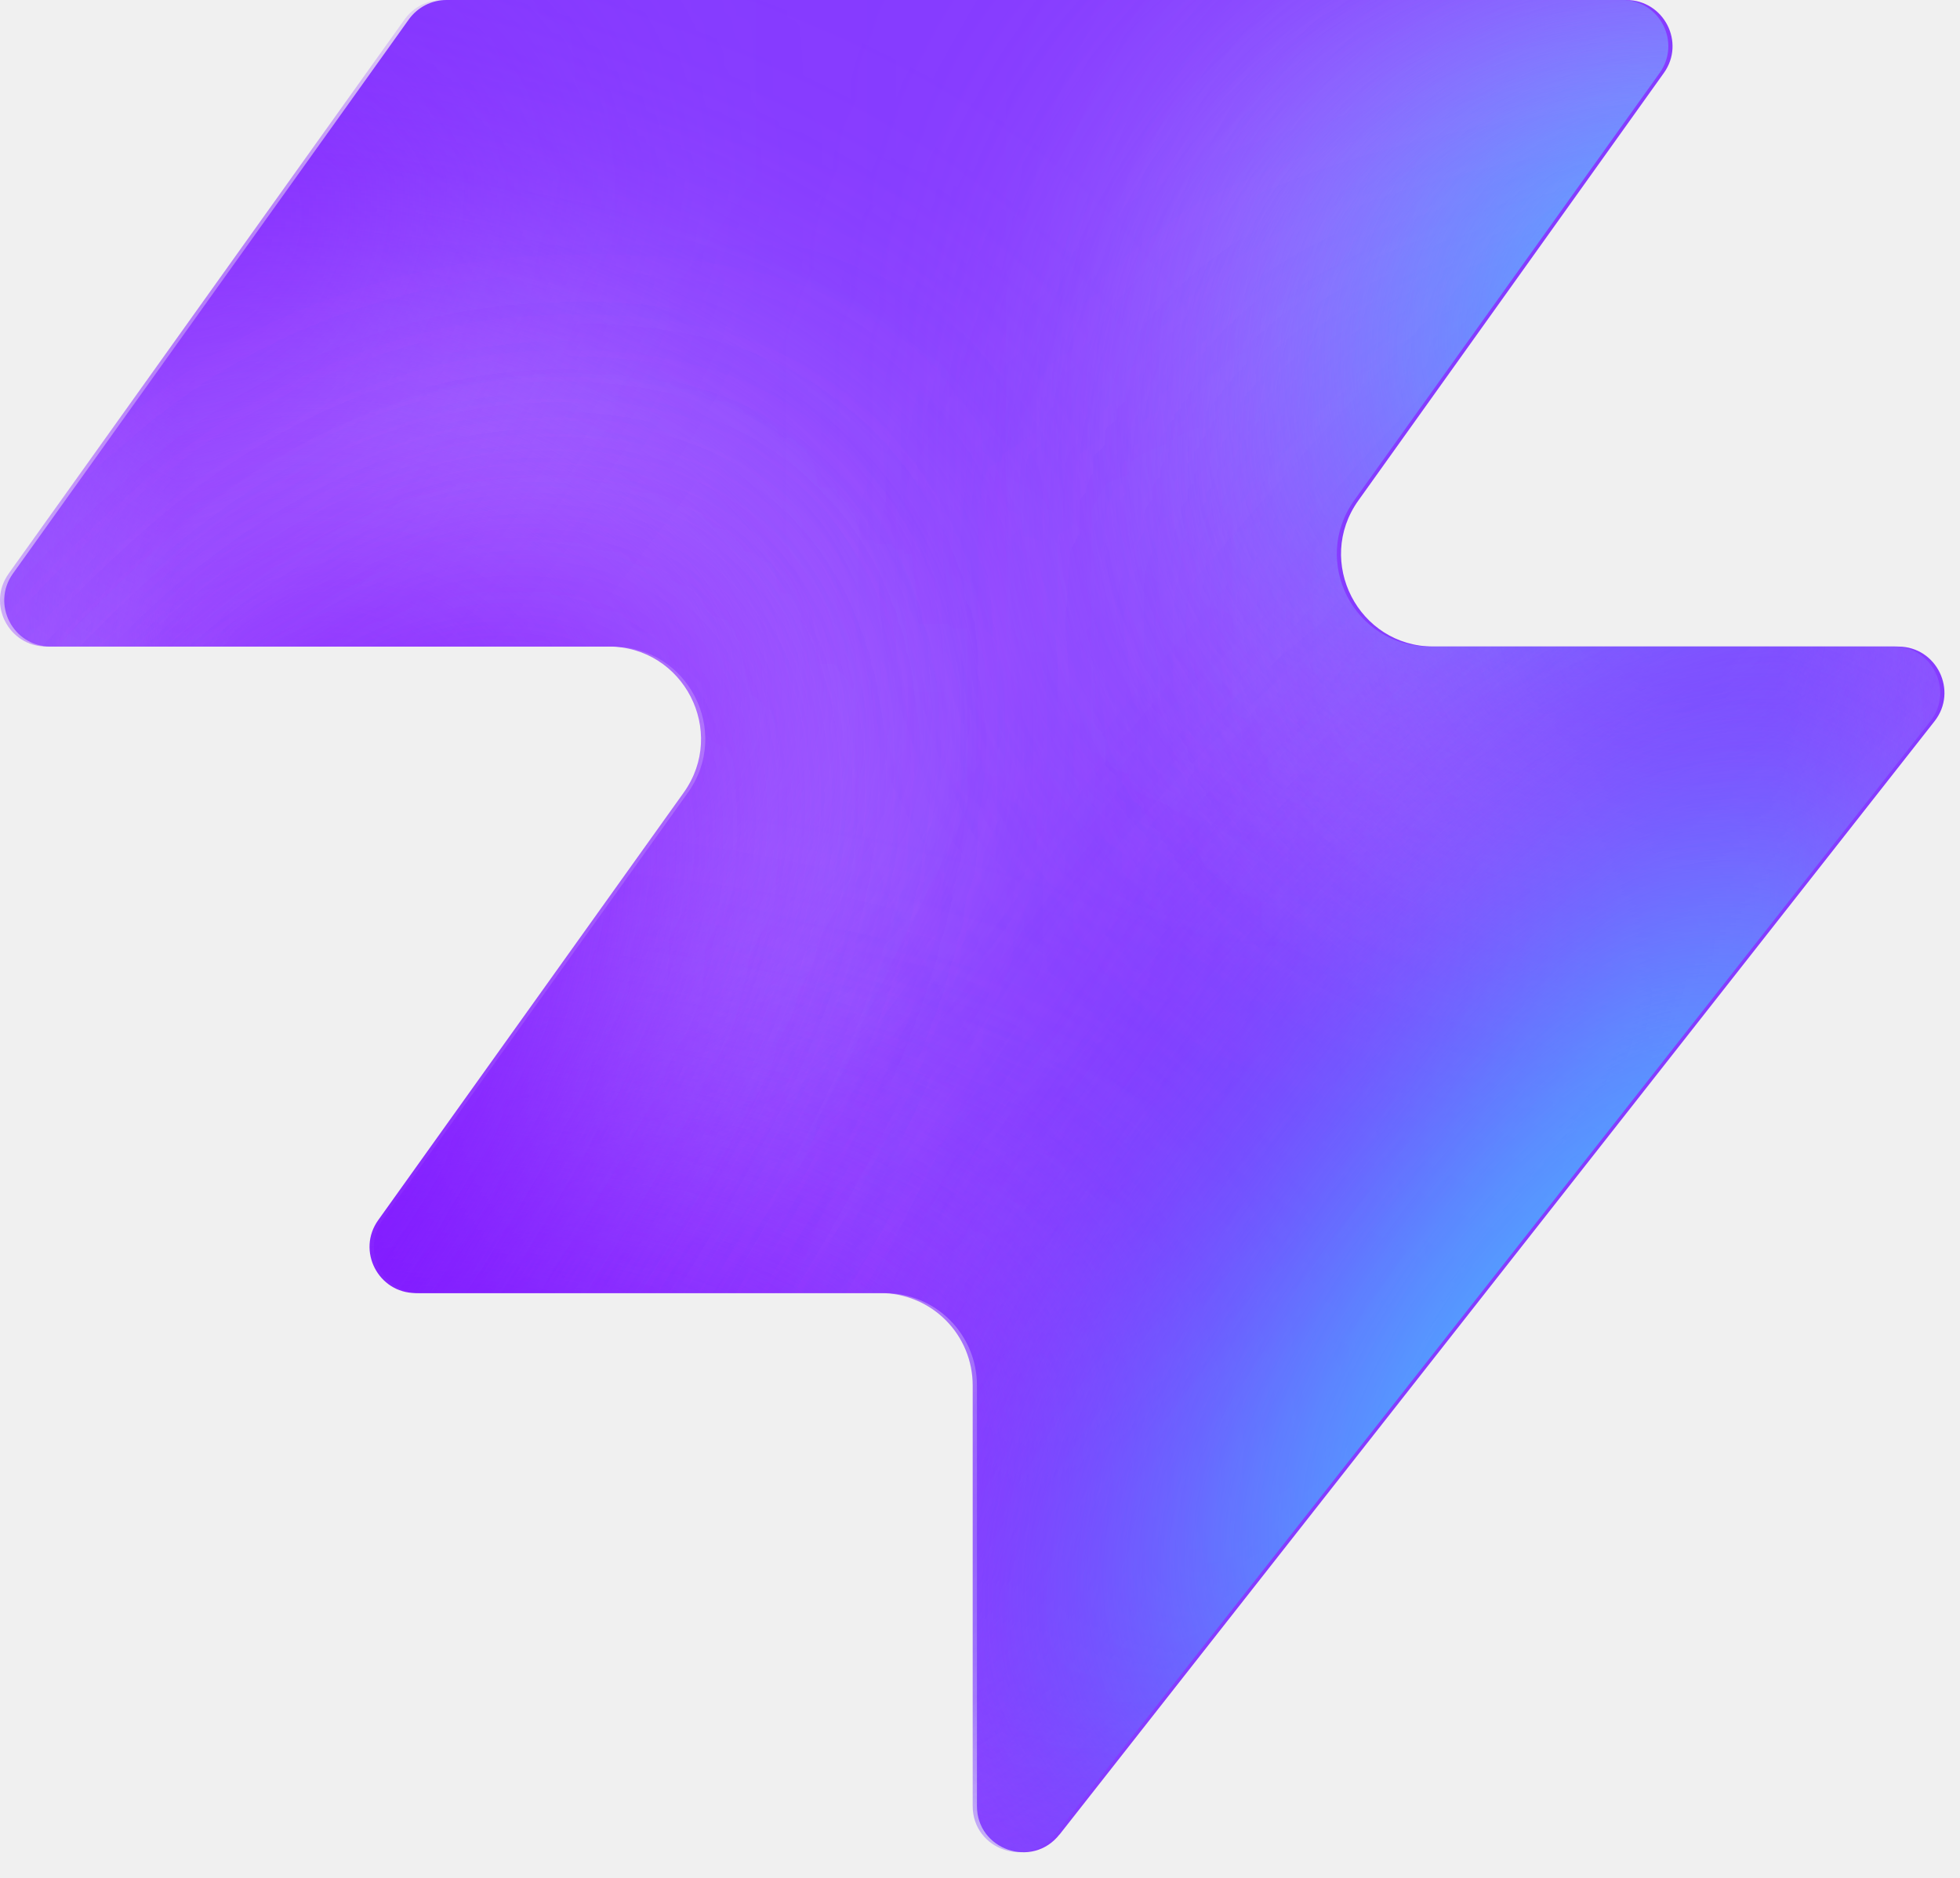
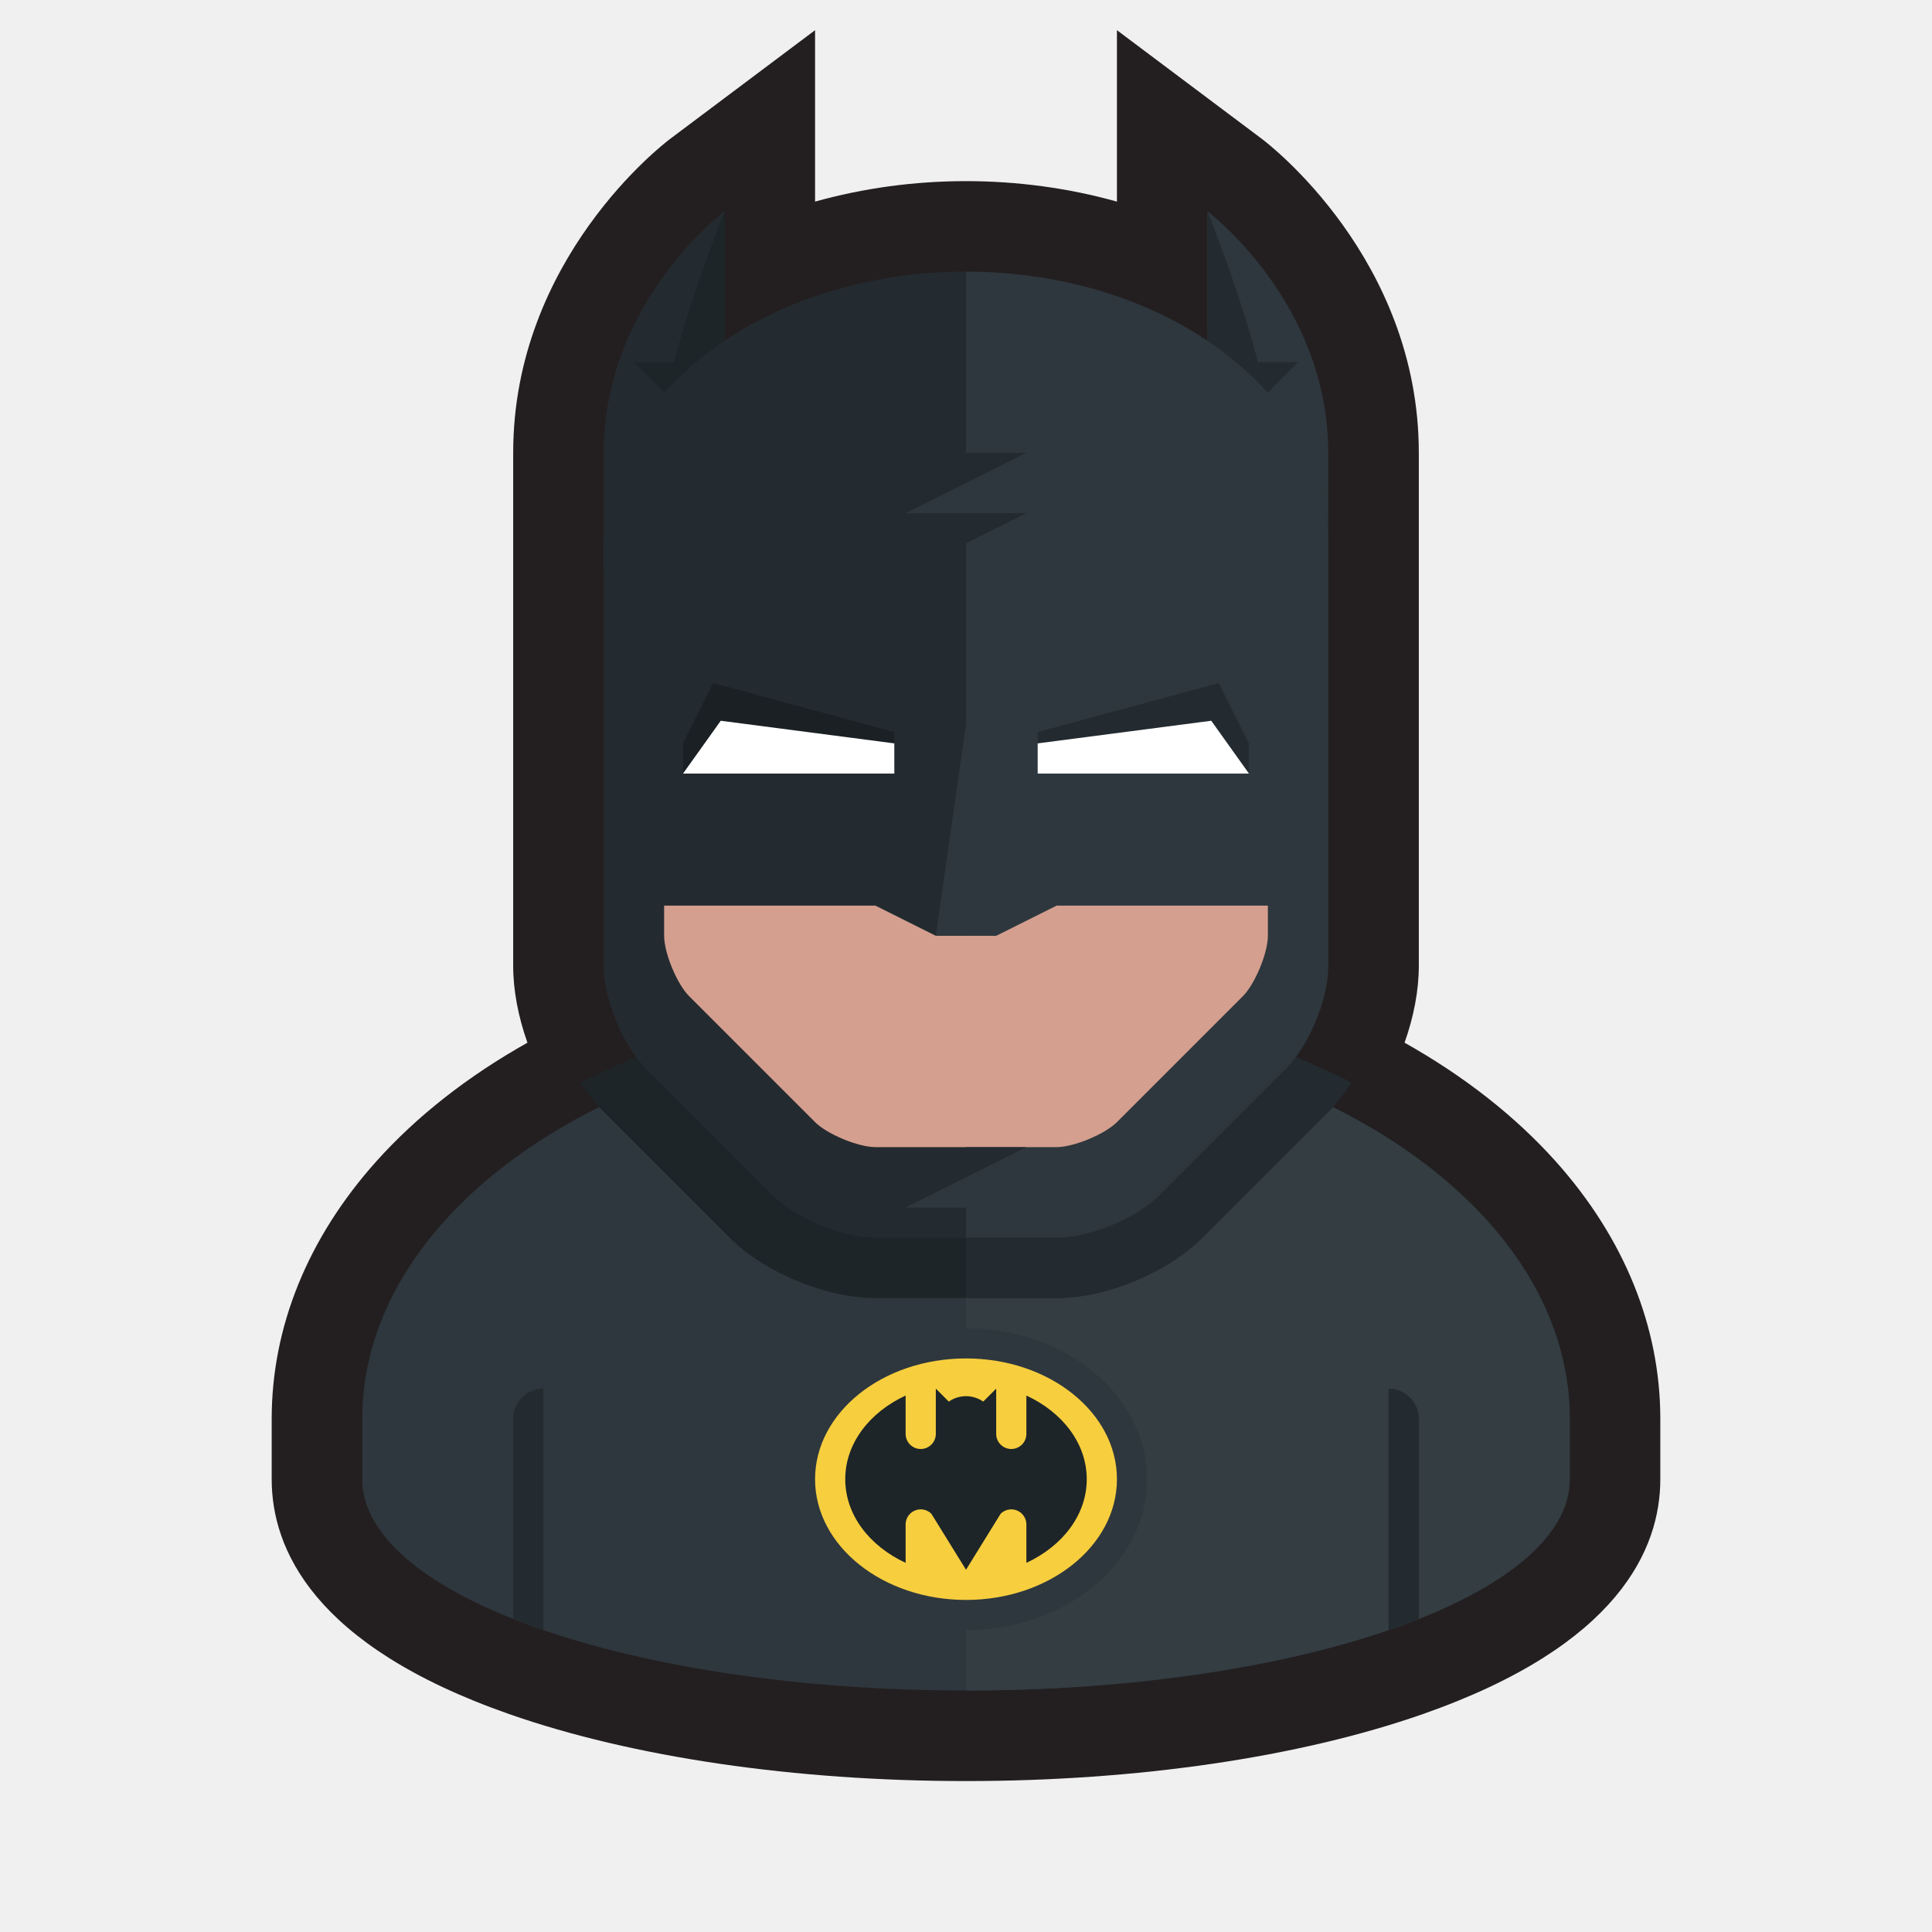
- <svg xmlns="http://www.w3.org/2000/svg" width="48" height="46" fill="none" viewBox="0 0 48 46">
-   <path fill="#863bff" d="M25.946 44.938c-.664.845-2.021.375-2.021-.698V33.937a2.26 2.26 0 0 0-2.262-2.262H10.287c-.92 0-1.456-1.04-.92-1.788l7.48-10.471c1.07-1.497 0-3.578-1.842-3.578H1.237c-.92 0-1.456-1.04-.92-1.788L10.013.474c.214-.297.556-.474.92-.474h28.894c.92 0 1.456 1.04.92 1.788l-7.48 10.471c-1.07 1.498 0 3.579 1.842 3.579h11.377c.943 0 1.473 1.088.89 1.83L25.947 44.94z" style="fill:#863bff;fill:color(display-p3 .525 .23 1);fill-opacity:1" />
-   <mask id="a" width="48" height="46" x="0" y="0" maskUnits="userSpaceOnUse" style="mask-type:alpha">
-     <path fill="#000" d="M25.842 44.938c-.664.844-2.021.375-2.021-.698V33.937a2.26 2.26 0 0 0-2.262-2.262H10.183c-.92 0-1.456-1.04-.92-1.788l7.48-10.471c1.07-1.498 0-3.579-1.842-3.579H1.133c-.92 0-1.456-1.04-.92-1.787L9.91.473c.214-.297.556-.474.92-.474h28.894c.92 0 1.456 1.04.92 1.788l-7.48 10.471c-1.07 1.498 0 3.578 1.842 3.578h11.377c.943 0 1.473 1.088.89 1.832L25.843 44.94z" style="fill:#000;fill-opacity:1" />
-   </mask>
-   <g mask="url(#a)">
-     <g filter="url(#b)">
-       <ellipse cx="5.508" cy="14.704" fill="#ede6ff" rx="5.508" ry="14.704" style="fill:#ede6ff;fill:color(display-p3 .927 .903 1);fill-opacity:1" transform="matrix(.00324 1 1 -.00324 -4.47 31.516)" />
+ <svg xmlns="http://www.w3.org/2000/svg" enable-background="new 0 0 512 512" height="512" viewBox="0 0 512 512" width="512">
+   <g id="guides" />
+   <g id="icon_1_">
+     <path d="m412.25 307.746c-10.707-11.954-24.285-22.584-40.027-31.423 2.408-6.773 3.777-13.815 3.777-20.323v-136c0-51.409-39.901-81.926-41.6-83.2l-38.4-28.8v45.43c-12.741-3.564-26.268-5.43-40-5.43s-27.258 1.866-40 5.43v-45.43l-38.4 28.8c-1.699 1.274-41.6 31.791-41.6 83.2v136c0 6.508 1.37 13.55 3.777 20.323-15.741 8.839-29.319 19.469-40.027 31.423-18.154 20.268-27.75 43.869-27.75 68.254v16c0 18.35 10.918 44.045 62.935 62.251 32.702 11.445 75.697 17.749 121.065 17.749 45.367 0 88.362-6.304 121.065-17.749 52.016-18.206 62.935-43.901 62.935-62.251v-16c0-24.385-9.596-47.986-27.75-68.254z" fill="#231f20" />
+     <path d="m192 56s-32 24-32 64v32l32-40z" fill="#242b30" />
+     <path d="m192 56v56h-16c0-16 16-56 16-56z" fill="#1d2528" />
+     <path d="m320 56s32 24 32 64v32l-32-40z" fill="#2e373d" />
+     <path d="m320 56v56h16c0-16-16-56-16-56z" fill="#242b30" />
+     <path d="m328 96h16l-8 8z" fill="#242b30" />
+     <path d="m184 96h-16l8 8z" fill="#1d2528" />
+     <path d="m96 376c0-57.437 71.635-104 160-104s160 46.563 160 104v16c0 30.928-71.635 56-160 56s-160-25.072-160-56z" fill="#2e373d" />
+     <path d="m256 272v176c88.365 0 160-25.072 160-56v-16c0-57.437-71.635-104-160-104z" fill="#333d42" />
+     <path d="m256 264c-37.411 0-73.007 8.056-102.151 22.91 1.869 2.877 3.935 5.5 6.151 7.717l33.373 33.373c9.27 9.271 25.516 16 38.627 16h48c13.111 0 29.356-6.729 38.627-16l33.373-33.373c2.217-2.217 4.282-4.84 6.151-7.716-29.144-14.855-64.74-22.911-102.151-22.911z" fill="#1d2528" />
+     <path d="m256 264v80h24c13.111 0 29.356-6.729 38.627-16l33.373-33.373c2.217-2.217 4.282-4.84 6.151-7.716-29.144-14.855-64.74-22.911-102.151-22.911z" fill="#242b30" />
+     <path d="m256 72c-53.019 0-96 32.236-96 72v16 96c0 8.8 5.091 21.091 11.313 27.313l33.373 33.373c6.223 6.223 18.514 11.314 27.314 11.314h48c8.8 0 21.091-5.091 27.313-11.313l33.373-33.373c6.223-6.223 11.314-18.514 11.314-27.314v-96-16c0-39.764-42.98-72-96-72z" fill="#242b30" />
+     <path d="m256 72v48h16l-32 16h32l-16 8v48l-8 56h8v80h24c8.8 0 21.091-5.091 27.313-11.313l33.373-33.373c6.223-6.223 11.314-18.514 11.314-27.314v-96-16c0-39.764-42.98-72-96-72z" fill="#2e373d" />
+     <path d="m136 376v53.036c2.565 1.017 5.233 2.001 8 2.95v-63.986c-4.418 0-8 3.582-8 8z" fill="#242b30" />
+     <path d="m376 429.036v-53.036c0-4.418-3.582-8-8-8v63.986c2.767-.949 5.436-1.933 8-2.95z" fill="#242b30" />
+     <path d="m176 240v8c0 4.555 3.406 12.779 6.627 16l33.373 33.373c3.221 3.221 11.445 6.627 16 6.627h48c4.555 0 12.779-3.406 16-6.627l33.373-33.373c3.221-3.221 6.627-11.445 6.627-16v-8h-56l-16 8h-16l-16-8z" fill="#d49f8f" />
+     <g>
+       <path d="m322.995 181.005 8 16v8h-56v-10.996z" fill="#242b30" />
+       <path d="m274.995 205.005v-8l45.998-5.998 10.002 13.998z" fill="#fff" />
    </g>
-     <g filter="url(#c)">
-       <ellipse cx="10.399" cy="29.851" fill="#ede6ff" rx="10.399" ry="29.851" style="fill:#ede6ff;fill:color(display-p3 .927 .903 1);fill-opacity:1" transform="matrix(.00324 1 1 -.00324 -39.328 7.883)" />
+     <g>
+       <path d="m189.005 181.005-8 16v8h56v-10.996z" fill="#1a2023" />
+       <path d="m237.005 205.005v-8l-45.998-5.998-10.002 13.998z" fill="#fff" />
    </g>
-     <g filter="url(#d)">
-       <ellipse cx="5.508" cy="30.487" fill="#7e14ff" rx="5.508" ry="30.487" style="fill:#7e14ff;fill:color(display-p3 .492 .077 1);fill-opacity:1" transform="rotate(89.814 -25.913 -14.639)scale(1 -1)" />
-     </g>
-     <g filter="url(#e)">
-       <ellipse cx="5.508" cy="30.599" fill="#7e14ff" rx="5.508" ry="30.599" style="fill:#7e14ff;fill:color(display-p3 .492 .077 1);fill-opacity:1" transform="rotate(89.814 -32.644 -3.334)scale(1 -1)" />
-     </g>
-     <g filter="url(#f)">
-       <ellipse cx="5.508" cy="30.599" fill="#7e14ff" rx="5.508" ry="30.599" style="fill:#7e14ff;fill:color(display-p3 .492 .077 1);fill-opacity:1" transform="matrix(.00324 1 1 -.00324 -34.34 30.47)" />
-     </g>
-     <g filter="url(#g)">
-       <ellipse cx="14.072" cy="22.078" fill="#ede6ff" rx="14.072" ry="22.078" style="fill:#ede6ff;fill:color(display-p3 .927 .903 1);fill-opacity:1" transform="rotate(93.35 24.506 48.493)scale(-1 1)" />
-     </g>
-     <g filter="url(#h)">
-       <ellipse cx="3.47" cy="21.501" fill="#7e14ff" rx="3.47" ry="21.501" style="fill:#7e14ff;fill:color(display-p3 .492 .077 1);fill-opacity:1" transform="rotate(89.009 28.708 47.59)scale(-1 1)" />
-     </g>
-     <g filter="url(#i)">
-       <ellipse cx="3.47" cy="21.501" fill="#7e14ff" rx="3.47" ry="21.501" style="fill:#7e14ff;fill:color(display-p3 .492 .077 1);fill-opacity:1" transform="rotate(89.009 28.708 47.59)scale(-1 1)" />
-     </g>
-     <g filter="url(#j)">
-       <ellipse cx=".387" cy="8.972" fill="#7e14ff" rx="4.407" ry="29.108" style="fill:#7e14ff;fill:color(display-p3 .492 .077 1);fill-opacity:1" transform="rotate(39.51 .387 8.972)" />
-     </g>
-     <g filter="url(#k)">
-       <ellipse cx="47.523" cy="-6.092" fill="#7e14ff" rx="4.407" ry="29.108" style="fill:#7e14ff;fill:color(display-p3 .492 .077 1);fill-opacity:1" transform="rotate(37.892 47.523 -6.092)" />
-     </g>
-     <g filter="url(#l)">
-       <ellipse cx="41.412" cy="6.333" fill="#47bfff" rx="5.971" ry="9.665" style="fill:#47bfff;fill:color(display-p3 .28 .748 1);fill-opacity:1" transform="rotate(37.892 41.412 6.333)" />
-     </g>
-     <g filter="url(#m)">
-       <ellipse cx="-1.879" cy="38.332" fill="#7e14ff" rx="4.407" ry="29.108" style="fill:#7e14ff;fill:color(display-p3 .492 .077 1);fill-opacity:1" transform="rotate(37.892 -1.88 38.332)" />
-     </g>
-     <g filter="url(#n)">
-       <ellipse cx="-1.879" cy="38.332" fill="#7e14ff" rx="4.407" ry="29.108" style="fill:#7e14ff;fill:color(display-p3 .492 .077 1);fill-opacity:1" transform="rotate(37.892 -1.88 38.332)" />
-     </g>
-     <g filter="url(#o)">
-       <ellipse cx="35.651" cy="29.907" fill="#7e14ff" rx="4.407" ry="29.108" style="fill:#7e14ff;fill:color(display-p3 .492 .077 1);fill-opacity:1" transform="rotate(37.892 35.651 29.907)" />
-     </g>
-     <g filter="url(#p)">
-       <ellipse cx="38.418" cy="32.4" fill="#47bfff" rx="5.971" ry="15.297" style="fill:#47bfff;fill:color(display-p3 .28 .748 1);fill-opacity:1" transform="rotate(37.892 38.418 32.4)" />
-     </g>
+     <path d="m256 272v8h16c4.418 0 8-3.582 8-8z" fill="#d49f8f" />
+     <path d="m256 312-16 8h16z" fill="#2e373d" />
+     <path d="m256 312 16-8h-16z" fill="#242b30" />
+     <ellipse cx="256" cy="392" fill="#2e373d" rx="48" ry="40" />
+     <ellipse cx="256" cy="392" fill="#f7ce3e" rx="40" ry="32" />
+     <path d="m256.001 370.002c-1.698 0-3.269.532-4.564 1.435l-3.436-3.437v12c0 2.209-1.791 4-4 4s-4-1.791-4-4v-10.167c-9.563 4.427-16.001 12.692-16.001 22.167s6.438 17.74 16.001 22.167v-10.164c-.001-1.024.39-2.05 1.171-2.831 1.562-1.563 4.095-1.563 5.657 0l9.172 14.828 9.171-14.828c1.563-1.563 4.096-1.563 5.658 0 .781.781 1.172 1.807 1.171 2.831v10.163c9.562-4.427 16-12.692 16-22.166s-6.438-17.739-16-22.166v10.166c0 2.209-1.791 4-4 4s-4-1.791-4-4v-12l-3.437 3.437c-1.294-.903-2.865-1.435-4.563-1.435z" fill="#1d2528" />
  </g>
-   <defs>
-     <filter id="b" width="60.045" height="41.654" x="-19.77" y="16.149" color-interpolation-filters="sRGB" filterUnits="userSpaceOnUse">
-       <feFlood flood-opacity="0" result="BackgroundImageFix" />
-       <feBlend in="SourceGraphic" in2="BackgroundImageFix" result="shape" />
-       <feGaussianBlur result="effect1_foregroundBlur_2002_17158" stdDeviation="7.659" />
-     </filter>
-     <filter id="c" width="90.34" height="51.437" x="-54.613" y="-7.533" color-interpolation-filters="sRGB" filterUnits="userSpaceOnUse">
-       <feFlood flood-opacity="0" result="BackgroundImageFix" />
-       <feBlend in="SourceGraphic" in2="BackgroundImageFix" result="shape" />
-       <feGaussianBlur result="effect1_foregroundBlur_2002_17158" stdDeviation="7.659" />
-     </filter>
-     <filter id="d" width="79.355" height="29.4" x="-49.64" y="2.03" color-interpolation-filters="sRGB" filterUnits="userSpaceOnUse">
-       <feFlood flood-opacity="0" result="BackgroundImageFix" />
-       <feBlend in="SourceGraphic" in2="BackgroundImageFix" result="shape" />
-       <feGaussianBlur result="effect1_foregroundBlur_2002_17158" stdDeviation="4.596" />
-     </filter>
-     <filter id="e" width="79.579" height="29.4" x="-45.045" y="20.029" color-interpolation-filters="sRGB" filterUnits="userSpaceOnUse">
-       <feFlood flood-opacity="0" result="BackgroundImageFix" />
-       <feBlend in="SourceGraphic" in2="BackgroundImageFix" result="shape" />
-       <feGaussianBlur result="effect1_foregroundBlur_2002_17158" stdDeviation="4.596" />
-     </filter>
-     <filter id="f" width="79.579" height="29.4" x="-43.513" y="21.178" color-interpolation-filters="sRGB" filterUnits="userSpaceOnUse">
-       <feFlood flood-opacity="0" result="BackgroundImageFix" />
-       <feBlend in="SourceGraphic" in2="BackgroundImageFix" result="shape" />
-       <feGaussianBlur result="effect1_foregroundBlur_2002_17158" stdDeviation="4.596" />
-     </filter>
-     <filter id="g" width="74.749" height="58.852" x="15.756" y="-17.901" color-interpolation-filters="sRGB" filterUnits="userSpaceOnUse">
-       <feFlood flood-opacity="0" result="BackgroundImageFix" />
-       <feBlend in="SourceGraphic" in2="BackgroundImageFix" result="shape" />
-       <feGaussianBlur result="effect1_foregroundBlur_2002_17158" stdDeviation="7.659" />
-     </filter>
-     <filter id="h" width="61.377" height="25.362" x="23.548" y="2.284" color-interpolation-filters="sRGB" filterUnits="userSpaceOnUse">
-       <feFlood flood-opacity="0" result="BackgroundImageFix" />
-       <feBlend in="SourceGraphic" in2="BackgroundImageFix" result="shape" />
-       <feGaussianBlur result="effect1_foregroundBlur_2002_17158" stdDeviation="4.596" />
-     </filter>
-     <filter id="i" width="61.377" height="25.362" x="23.548" y="2.284" color-interpolation-filters="sRGB" filterUnits="userSpaceOnUse">
-       <feFlood flood-opacity="0" result="BackgroundImageFix" />
-       <feBlend in="SourceGraphic" in2="BackgroundImageFix" result="shape" />
-       <feGaussianBlur result="effect1_foregroundBlur_2002_17158" stdDeviation="4.596" />
-     </filter>
-     <filter id="j" width="56.045" height="63.649" x="-27.636" y="-22.853" color-interpolation-filters="sRGB" filterUnits="userSpaceOnUse">
-       <feFlood flood-opacity="0" result="BackgroundImageFix" />
-       <feBlend in="SourceGraphic" in2="BackgroundImageFix" result="shape" />
-       <feGaussianBlur result="effect1_foregroundBlur_2002_17158" stdDeviation="4.596" />
-     </filter>
-     <filter id="k" width="54.814" height="64.646" x="20.116" y="-38.415" color-interpolation-filters="sRGB" filterUnits="userSpaceOnUse">
-       <feFlood flood-opacity="0" result="BackgroundImageFix" />
-       <feBlend in="SourceGraphic" in2="BackgroundImageFix" result="shape" />
-       <feGaussianBlur result="effect1_foregroundBlur_2002_17158" stdDeviation="4.596" />
-     </filter>
-     <filter id="l" width="33.541" height="35.313" x="24.641" y="-11.323" color-interpolation-filters="sRGB" filterUnits="userSpaceOnUse">
-       <feFlood flood-opacity="0" result="BackgroundImageFix" />
-       <feBlend in="SourceGraphic" in2="BackgroundImageFix" result="shape" />
-       <feGaussianBlur result="effect1_foregroundBlur_2002_17158" stdDeviation="4.596" />
-     </filter>
-     <filter id="m" width="54.814" height="64.646" x="-29.286" y="6.009" color-interpolation-filters="sRGB" filterUnits="userSpaceOnUse">
-       <feFlood flood-opacity="0" result="BackgroundImageFix" />
-       <feBlend in="SourceGraphic" in2="BackgroundImageFix" result="shape" />
-       <feGaussianBlur result="effect1_foregroundBlur_2002_17158" stdDeviation="4.596" />
-     </filter>
-     <filter id="n" width="54.814" height="64.646" x="-29.286" y="6.009" color-interpolation-filters="sRGB" filterUnits="userSpaceOnUse">
-       <feFlood flood-opacity="0" result="BackgroundImageFix" />
-       <feBlend in="SourceGraphic" in2="BackgroundImageFix" result="shape" />
-       <feGaussianBlur result="effect1_foregroundBlur_2002_17158" stdDeviation="4.596" />
-     </filter>
-     <filter id="o" width="54.814" height="64.646" x="8.244" y="-2.416" color-interpolation-filters="sRGB" filterUnits="userSpaceOnUse">
-       <feFlood flood-opacity="0" result="BackgroundImageFix" />
-       <feBlend in="SourceGraphic" in2="BackgroundImageFix" result="shape" />
-       <feGaussianBlur result="effect1_foregroundBlur_2002_17158" stdDeviation="4.596" />
-     </filter>
-     <filter id="p" width="39.409" height="43.623" x="18.713" y="10.588" color-interpolation-filters="sRGB" filterUnits="userSpaceOnUse">
-       <feFlood flood-opacity="0" result="BackgroundImageFix" />
-       <feBlend in="SourceGraphic" in2="BackgroundImageFix" result="shape" />
-       <feGaussianBlur result="effect1_foregroundBlur_2002_17158" stdDeviation="4.596" />
-     </filter>
-   </defs>
</svg>
